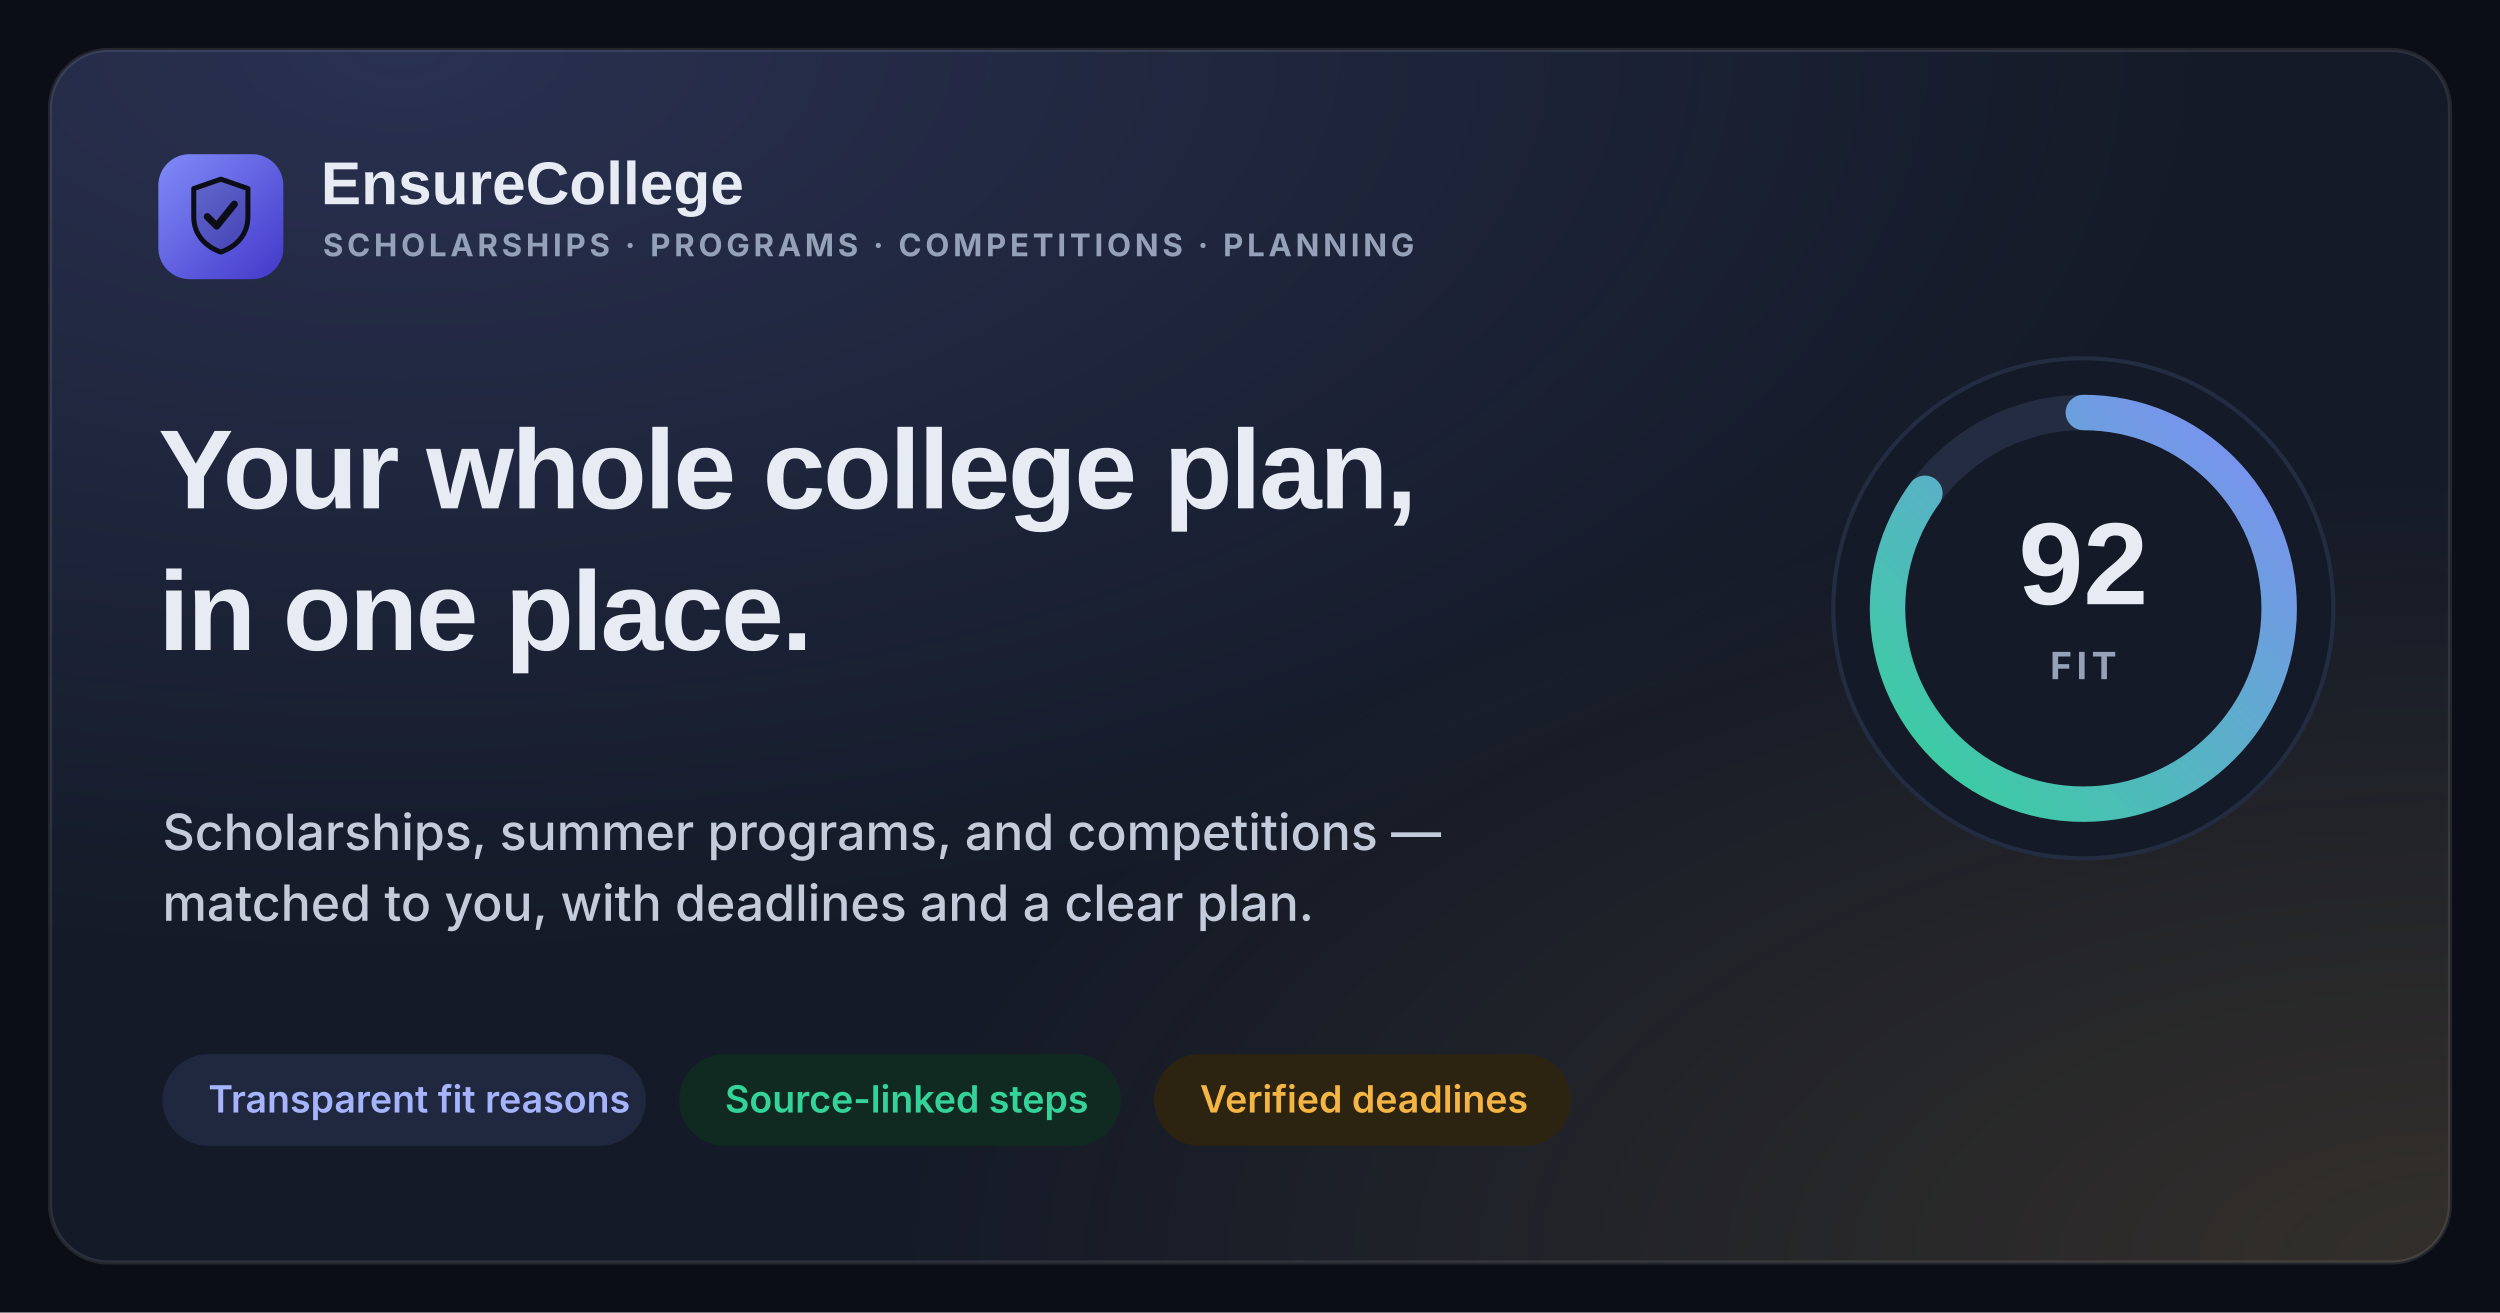
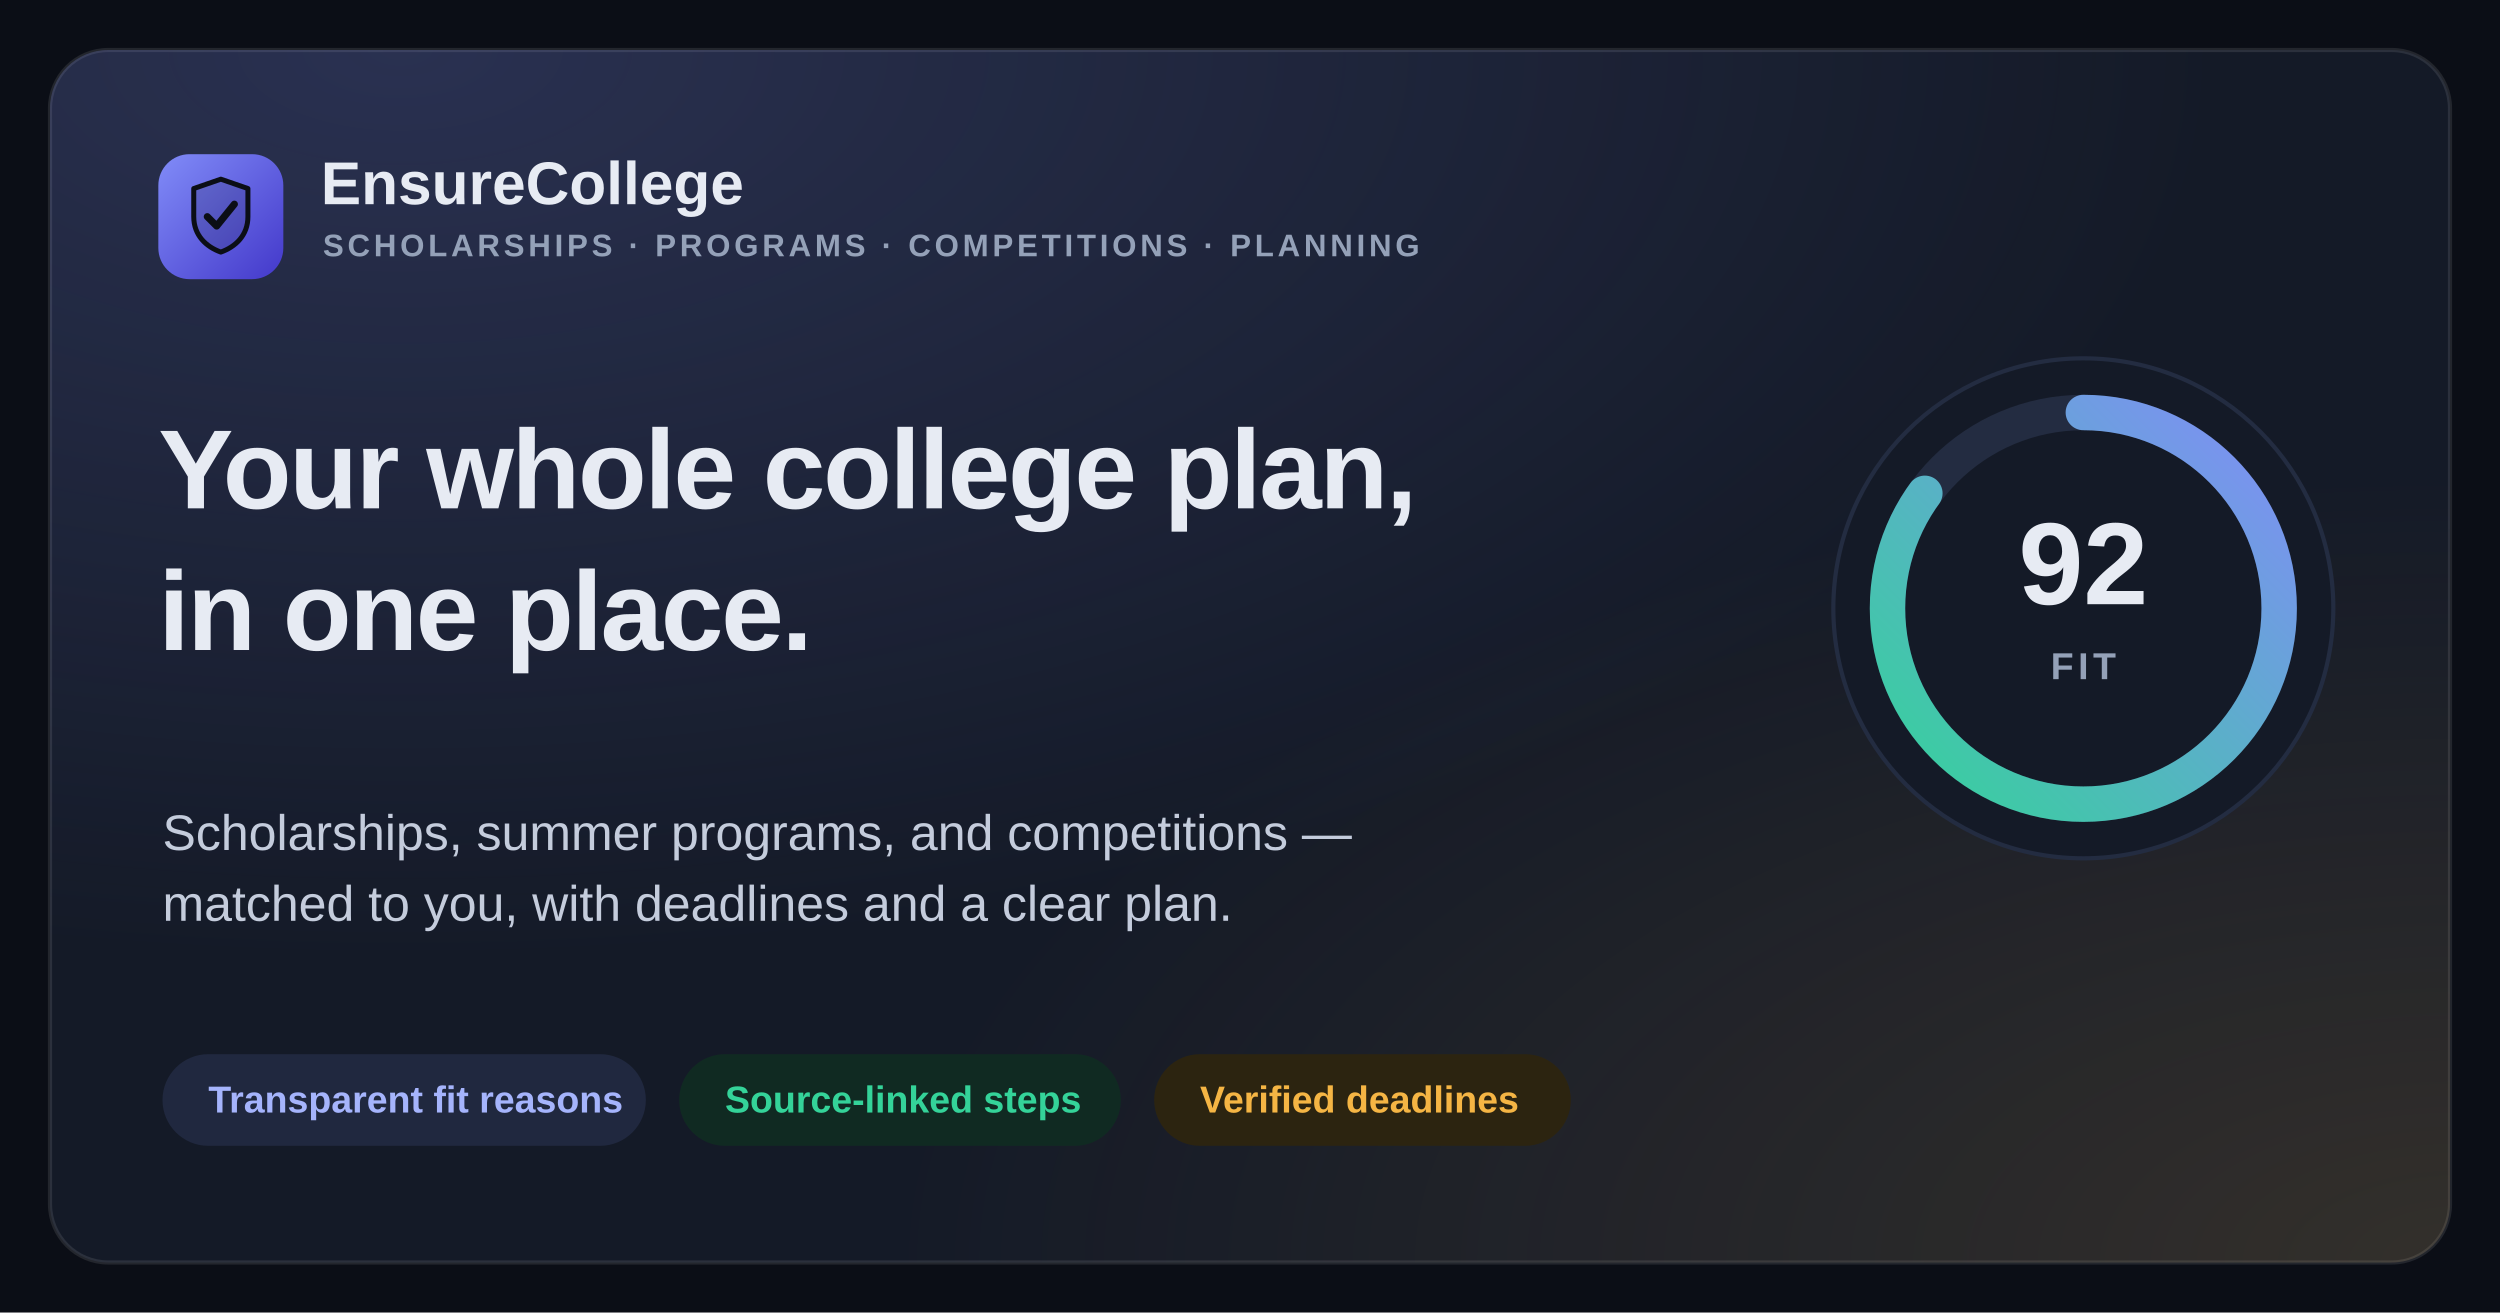
<svg xmlns="http://www.w3.org/2000/svg" viewBox="0 0 1200 630" role="img" aria-label="EnsureCollege — your whole college plan, in one place">
  <defs>
    <linearGradient id="mk" x1="0" y1="0" x2="1" y2="1">
      <stop stop-color="#818cf8" />
      <stop offset="1" stop-color="#4338ca" />
    </linearGradient>
    <radialGradient id="gA" cx="0.15" cy="0" r="0.75">
      <stop stop-color="#818cf8" stop-opacity="0.2" />
      <stop offset="1" stop-color="#818cf8" stop-opacity="0" />
    </radialGradient>
    <radialGradient id="gB" cx="1" cy="1" r="0.65">
      <stop stop-color="#f5b544" stop-opacity="0.14" />
      <stop offset="1" stop-color="#f5b544" stop-opacity="0" />
    </radialGradient>
    <linearGradient id="rg" x1="0" y1="0" x2="1" y2="1">
      <stop stop-color="#34d399" />
      <stop offset="1" stop-color="#818cf8" />
    </linearGradient>
  </defs>
  <rect width="1200" height="630" fill="#0b0e16" />
  <rect x="24" y="24" width="1152" height="582" rx="28" fill="#141a27" stroke="#ffffff" stroke-opacity="0.1" stroke-width="2" />
  <rect x="24" y="24" width="1152" height="582" rx="28" fill="url(#gA)" />
  <rect x="24" y="24" width="1152" height="582" rx="28" fill="url(#gB)" />
  <g transform="translate(76,74)">
    <rect width="60" height="60" rx="15" fill="url(#mk)" />
    <path d="M30 12 L43 16.5 V30 C43 39 37 44.5 30 47 C23 44.5 17 39 17 30 V16.5 Z" fill="#0b0e16" fill-opacity="0.16" stroke="#0b0e16" stroke-width="2.4" stroke-linejoin="round" />
    <path d="M23.5 30 l4.5 4.5 l8.5 -10.5" fill="none" stroke="#0b0e16" stroke-width="3.4" stroke-linecap="round" stroke-linejoin="round" />
    <text x="78" y="24" font-family="'Plus Jakarta Sans',system-ui,Arial,sans-serif" font-size="29" font-weight="800" fill="#e7ebf3">EnsureCollege</text>
-     <text x="79" y="49" font-family="Inter,system-ui,Arial,sans-serif" font-size="15" font-weight="700" letter-spacing="0.12em" fill="#94a1b8">SCHOLARSHIPS · PROGRAMS · COMPETITIONS · PLANNING</text>
+     <text x="79" y="49" font-family="'Hanken Grotesk',system-ui,Arial,sans-serif" font-size="15" font-weight="700" letter-spacing="0.12em" fill="#94a1b8">SCHOLARSHIPS · PROGRAMS · COMPETITIONS · PLANNING</text>
  </g>
  <text transform="translate(76,244)" font-family="'Plus Jakarta Sans',system-ui,Arial,sans-serif" font-size="54" font-weight="800" letter-spacing="-0.02em" fill="#e7ebf3">
    <tspan x="0" y="0">Your whole college plan,</tspan>
    <tspan x="0" y="68">in one place.</tspan>
  </text>
-   <text transform="translate(78,408)" font-family="Inter,system-ui,Arial,sans-serif" font-size="24" font-weight="500" fill="#c4ccdc">
+   <text transform="translate(78,408)" font-family="'Hanken Grotesk',system-ui,Arial,sans-serif" font-size="24" font-weight="500" fill="#c4ccdc">
    <tspan x="0" y="0">Scholarships, summer programs, and competitions —</tspan>
    <tspan x="0" y="34">matched to you, with deadlines and a clear plan.</tspan>
  </text>
-   <g transform="translate(78,506)" font-family="Inter,system-ui,Arial,sans-serif" font-size="18" font-weight="600">
+   <g transform="translate(78,506)" font-family="'Hanken Grotesk',system-ui,Arial,sans-serif" font-size="18" font-weight="600">
    <rect width="232" height="44" rx="22" fill="#20283f" />
    <text x="22" y="28" fill="#a5b4fc">Transparent fit reasons</text>
    <rect x="248" width="212" height="44" rx="22" fill="#102a22" />
    <text x="270" y="28" fill="#34d399">Source-linked steps</text>
    <rect x="476" width="200" height="44" rx="22" fill="#2c2410" />
    <text x="498" y="28" fill="#f5b544">Verified deadlines</text>
  </g>
  <g transform="translate(1000,292)">
    <circle r="120" fill="#141a27" stroke="#232c41" stroke-width="2" />
    <circle r="94" fill="none" stroke="#232c41" stroke-width="17" />
    <circle r="94" fill="none" stroke="url(#rg)" stroke-width="17" stroke-linecap="round" stroke-dasharray="590" stroke-dashoffset="88" transform="rotate(-90)" />
    <text y="-2" text-anchor="middle" font-family="'Plus Jakarta Sans',system-ui,Arial,sans-serif" font-size="56" font-weight="800" fill="#e7ebf3">92</text>
-     <text y="34" text-anchor="middle" font-family="Inter,system-ui,Arial,sans-serif" font-size="18" font-weight="700" letter-spacing="0.12em" fill="#94a1b8">FIT</text>
+     <text y="34" text-anchor="middle" font-family="'Hanken Grotesk',system-ui,Arial,sans-serif" font-size="18" font-weight="700" letter-spacing="0.12em" fill="#94a1b8">FIT</text>
  </g>
</svg>
